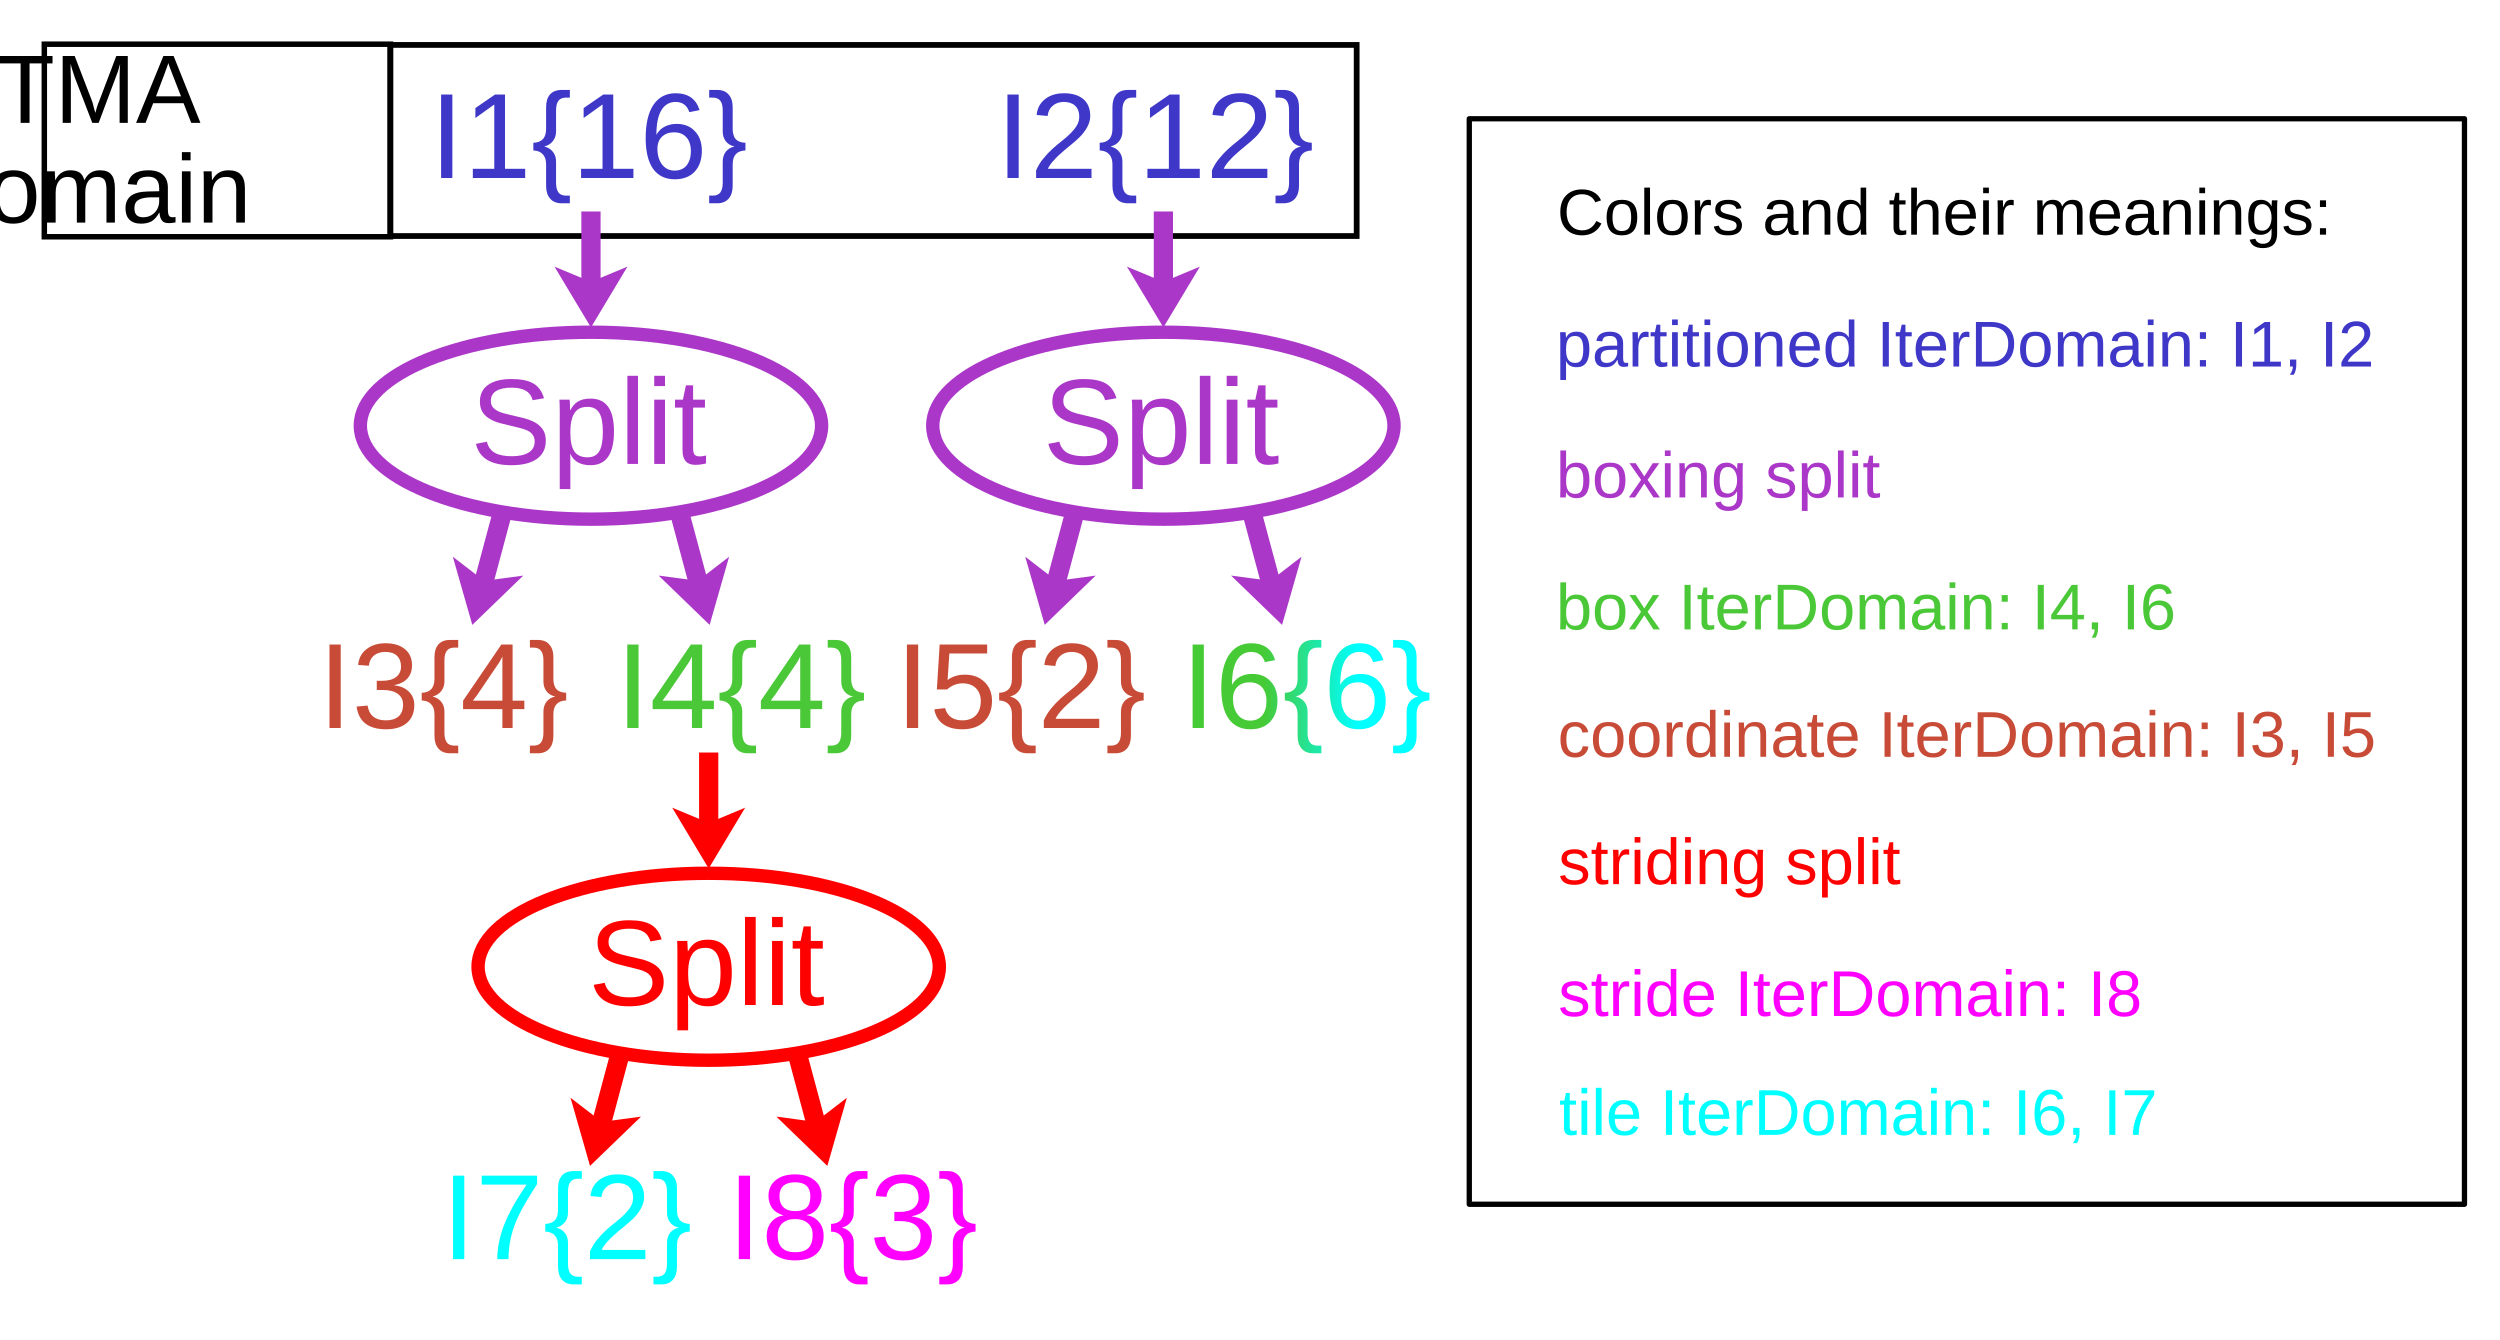
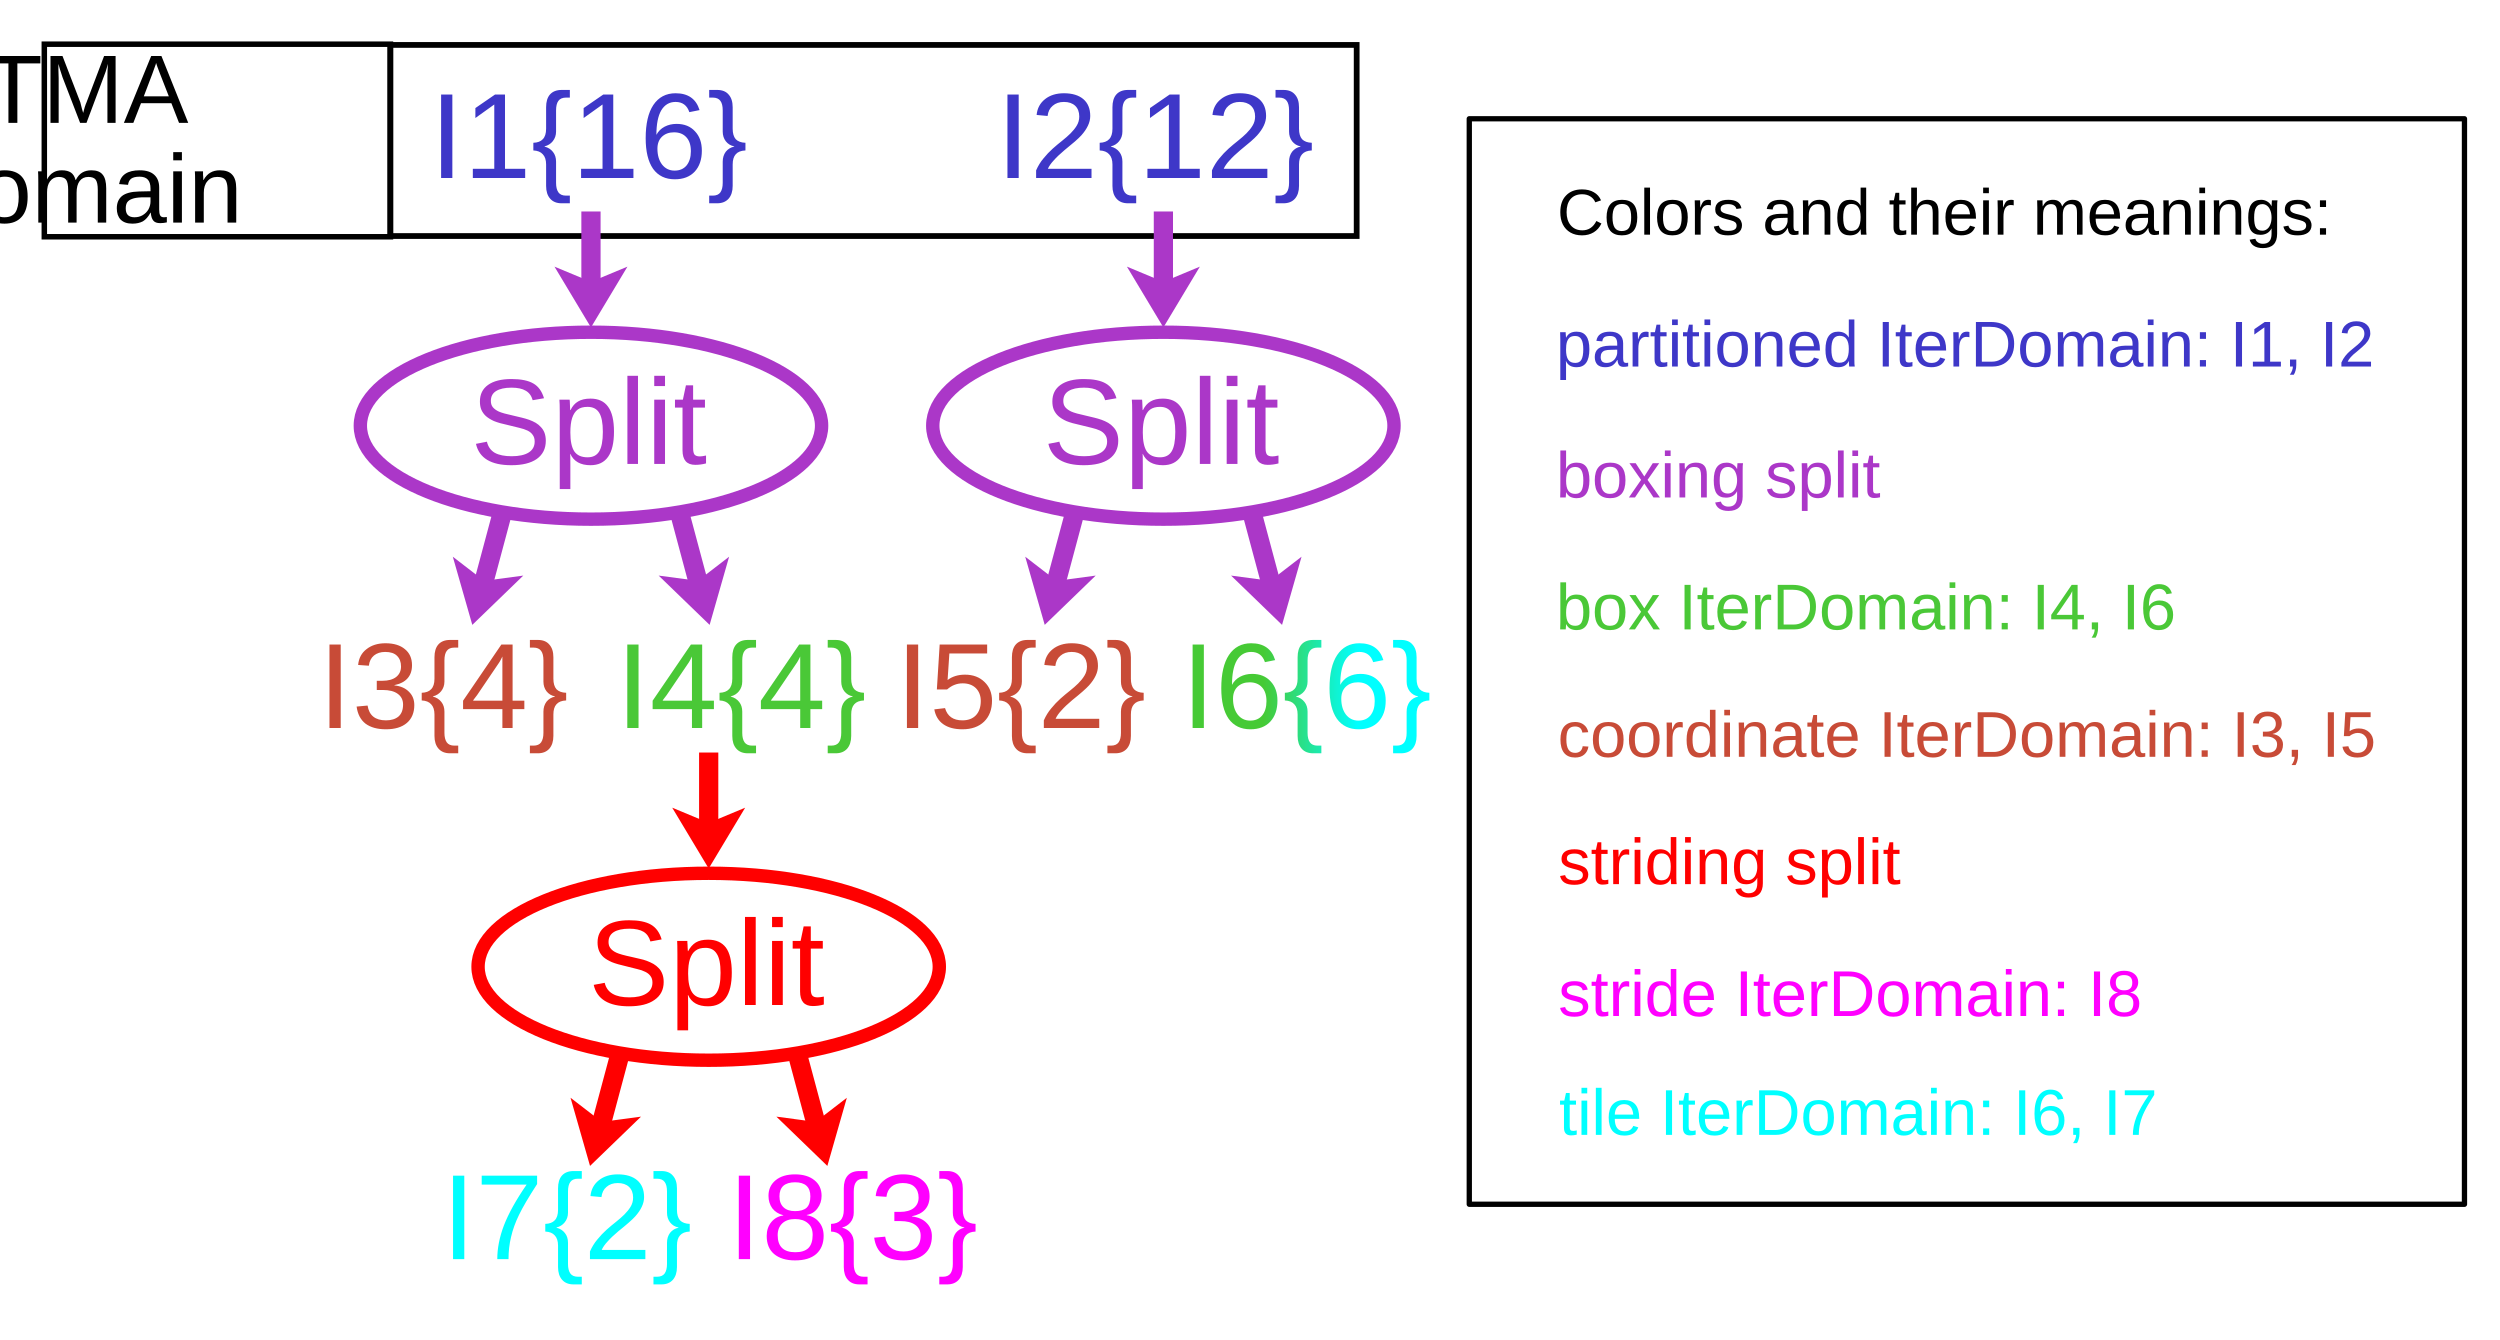
<svg xmlns="http://www.w3.org/2000/svg" xmlns:xlink="http://www.w3.org/1999/xlink" width="153mm" height="82mm" viewBox="0 0 153 82" version="1.1" id="svg1" xml:space="preserve">
  <defs id="defs1">
    <linearGradient id="linearGradient5">
      <stop style="stop-color:#46ca35;stop-opacity:1;" offset="0.3" id="stop6" />
      <stop style="stop-color:#00ffff;stop-opacity:1;" offset="0.7" id="stop7" />
    </linearGradient>
    <linearGradient xlink:href="#linearGradient5" id="linearGradient14" gradientUnits="userSpaceOnUse" x1="72.994" y1="42.627" x2="87.406" y2="42.627" spreadMethod="pad" />
  </defs>
  <g id="layer1">
-     <text xml:space="preserve" style="font-style:normal;font-weight:normal;font-size:7.442px;line-height:1.25;font-family:sans-serif;fill:#000000;fill-opacity:1;stroke:none;stroke-width:0.186" x="26.309" y="10.895" id="text1-3-2">
+     <text xml:space="preserve" style="font-style:normal;font-weight:normal;font-size:7.442px;line-height:1.25;font-family:Arial;fill:#000000;fill-opacity:1;stroke:none;stroke-width:0.186" x="26.309" y="10.895" id="text1-3-2">
      <tspan id="tspan1-1-6" style="font-style:normal;font-variant:normal;font-weight:normal;font-stretch:normal;font-family:Arial;-inkscape-font-specification:Arial;fill:#3e37c8;fill-opacity:1;stroke-width:0.186" x="26.309" y="10.895">I1{16}</tspan>
    </text>
-     <text xml:space="preserve" style="font-style:normal;font-weight:normal;font-size:7.442px;line-height:1.25;font-family:sans-serif;fill:#000000;fill-opacity:1;stroke:none;stroke-width:0.186" x="19.476" y="44.553" id="text1-3-2-6">
+     <text xml:space="preserve" style="font-style:normal;font-weight:normal;font-size:7.442px;line-height:1.25;font-family:Arial;fill:#000000;fill-opacity:1;stroke:none;stroke-width:0.186" x="19.476" y="44.553" id="text1-3-2-6">
      <tspan id="tspan1-1-6-1" style="font-style:normal;font-variant:normal;font-weight:normal;font-stretch:normal;font-family:Arial;-inkscape-font-specification:Arial;fill:#c84b37;fill-opacity:1;stroke-width:0.186" x="19.476" y="44.553">I3{4}</tspan>
    </text>
-     <text xml:space="preserve" style="font-style:normal;font-weight:normal;font-size:7.442px;line-height:1.25;font-family:sans-serif;fill:#000000;fill-opacity:1;stroke:none;stroke-width:0.186" x="37.704" y="44.553" id="text1-3-2-6-6">
+     <text xml:space="preserve" style="font-style:normal;font-weight:normal;font-size:7.442px;line-height:1.25;font-family:Arial;fill:#000000;fill-opacity:1;stroke:none;stroke-width:0.186" x="37.704" y="44.553" id="text1-3-2-6-6">
      <tspan id="tspan1-1-6-1-5" style="font-style:normal;font-variant:normal;font-weight:normal;font-stretch:normal;font-family:Arial;-inkscape-font-specification:Arial;fill:#4ac837;fill-opacity:1;stroke-width:0.186" x="37.704" y="44.553">I4{4}</tspan>
    </text>
-     <text xml:space="preserve" style="font-style:normal;font-weight:normal;font-size:7.442px;line-height:1.25;font-family:sans-serif;fill:#000000;fill-opacity:1;stroke:none;stroke-width:0.186" x="54.816" y="44.553" id="text1-3-2-6-4">
+     <text xml:space="preserve" style="font-style:normal;font-weight:normal;font-size:7.442px;line-height:1.25;font-family:Arial;fill:#000000;fill-opacity:1;stroke:none;stroke-width:0.186" x="54.816" y="44.553" id="text1-3-2-6-4">
      <tspan id="tspan1-1-6-1-52" style="font-style:normal;font-variant:normal;font-weight:normal;font-stretch:normal;font-family:Arial;-inkscape-font-specification:Arial;fill:#c84b37;fill-opacity:1;stroke-width:0.186" x="54.816" y="44.553">I5{2}</tspan>
    </text>
-     <text xml:space="preserve" style="font-style:normal;font-weight:normal;font-size:7.442px;line-height:1.25;font-family:sans-serif;fill:url(#linearGradient14);fill-opacity:1;stroke:none;stroke-width:0.186;stroke-dasharray:none" x="72.3" y="44.553" id="text1-3-2-6-4-4">
+     <text xml:space="preserve" style="font-style:normal;font-weight:normal;font-size:7.442px;line-height:1.25;font-family:Arial;fill:url(#linearGradient14);fill-opacity:1;stroke:none;stroke-width:0.186;stroke-dasharray:none" x="72.3" y="44.553" id="text1-3-2-6-4-4">
      <tspan id="tspan1-1-6-1-52-3" style="font-style:normal;font-variant:normal;font-weight:normal;font-stretch:normal;font-family:Arial;-inkscape-font-specification:Arial;fill:url(#linearGradient14);fill-opacity:1;stroke-width:0.186;stroke-dasharray:none" x="72.3" y="44.553">I6{6}</tspan>
    </text>
-     <text xml:space="preserve" style="font-style:normal;font-weight:normal;font-size:7.442px;line-height:1.25;font-family:sans-serif;fill:#000000;fill-opacity:1;stroke:none;stroke-width:0.186" x="60.969" y="10.895" id="text3-7-9">
+     <text xml:space="preserve" style="font-style:normal;font-weight:normal;font-size:7.442px;line-height:1.25;font-family:Arial;fill:#000000;fill-opacity:1;stroke:none;stroke-width:0.186" x="60.969" y="10.895" id="text3-7-9">
      <tspan id="tspan3-8-5" style="font-style:normal;font-variant:normal;font-weight:normal;font-stretch:normal;font-family:Arial;-inkscape-font-specification:Arial;fill:#3e37c8;fill-opacity:1;stroke-width:0.186" x="60.969" y="10.895">I2{12}</tspan>
    </text>
    <rect style="fill:none;stroke:#000000;stroke-width:0.352;stroke-dasharray:none" id="rect6-6-1" width="59.145" height="11.695" x="23.883" y="2.75" />
    <rect style="fill:none;stroke:#000000;stroke-width:0.336;stroke-dasharray:none" id="rect6-8-0-2" width="21.185" height="11.785" x="2.712" y="2.705" />
-     <text xml:space="preserve" style="font-style:normal;font-weight:normal;font-size:5.954px;line-height:1.25;font-family:sans-serif;fill:#000000;fill-opacity:1;stroke:none;stroke-width:0.186" x="23.117" y="6.112" id="text8-6-7">
+     <text xml:space="preserve" style="font-style:normal;font-weight:normal;font-size:5.954px;line-height:1.25;font-family:Arial;fill:#000000;fill-opacity:1;stroke:none;stroke-width:0.186" x="23.117" y="6.112" id="text8-6-7">
      <tspan id="tspan8-3-2" style="font-style:normal;font-variant:normal;font-weight:normal;font-stretch:normal;font-size:5.954px;font-family:Arial;-inkscape-font-specification:Arial;text-align:end;text-anchor:end;stroke-width:0.186" x="23.117" y="6.112" dy="1.406">TMA</tspan>
      <tspan style="font-style:normal;font-variant:normal;font-weight:normal;font-stretch:normal;font-size:5.954px;font-family:Arial;-inkscape-font-specification:Arial;text-align:end;text-anchor:end;stroke-width:0.186" x="23.117" y="13.624" id="tspan9-2-2" dy="0 0 0 -0.035">domain</tspan>
    </text>
    <g id="g9" transform="matrix(0.7031921,0,0,0.7031921,-5.942748,-1.876224)">
      <g id="g2" transform="translate(5.6063,-15.55637)">
        <path d="m 54.277,46.722 -3.175,-5.292 3.175,1.323 3.175,-1.323 z" id="path1-7-8" style="fill:#ab37c8;fill-opacity:1;stroke:none;stroke-width:0.265" />
        <rect style="fill:#ab37c8;fill-opacity:1;stroke:none;stroke-width:0.129" id="rect13-6-5" width="1.673" height="6.77" x="53.441" y="36.63" />
      </g>
      <g id="g6" transform="translate(2.116667,1.280543)">
        <g id="g2-2" transform="rotate(15,16.48764,25.27884)">
          <path d="m 54.277,46.722 -3.175,-5.292 3.175,1.323 3.175,-1.323 z" id="path1-7-8-3" style="fill:#ab37c8;fill-opacity:1;stroke:none;stroke-width:0.265" />
          <rect style="fill:#ab37c8;fill-opacity:1;stroke:none;stroke-width:0.129" id="rect13-6-5-7" width="1.673" height="6.77" x="53.441" y="36.63" />
        </g>
        <g id="g2-2-8" transform="rotate(-15,95.55672,-1.227558)">
          <path d="m 54.277,46.722 -3.175,-5.292 3.175,1.323 3.175,-1.323 z" id="path1-7-8-3-9" style="fill:#ab37c8;fill-opacity:1;stroke:none;stroke-width:0.265" />
          <rect style="fill:#ab37c8;fill-opacity:1;stroke:none;stroke-width:0.129" id="rect13-6-5-7-7" width="1.673" height="6.77" x="53.441" y="36.63" />
        </g>
      </g>
      <g id="g5">
-         <text xml:space="preserve" style="font-style:normal;font-weight:normal;font-size:10.583px;line-height:1.25;font-family:sans-serif;fill:#000000;fill-opacity:1;stroke:none;stroke-width:0.265" x="49.391" y="43.047" id="text19">
+         <text xml:space="preserve" style="font-style:normal;font-weight:normal;font-size:10.583px;line-height:1.25;font-family:Arial;fill:#000000;fill-opacity:1;stroke:none;stroke-width:0.265" x="49.391" y="43.047" id="text19">
          <tspan id="tspan19" style="font-style:normal;font-variant:normal;font-weight:normal;font-stretch:normal;font-family:Arial;-inkscape-font-specification:Arial;fill:#ab37c8;fill-opacity:1;stroke-width:0.265" x="49.391" y="43.047">Split</tspan>
        </text>
        <ellipse style="fill:none;fill-opacity:1;stroke:#ab37c8;stroke-width:1.165;stroke-dasharray:none;stroke-opacity:1" id="path19" cx="59.884" cy="39.717" rx="20.072" ry="8.135" />
      </g>
    </g>
    <g id="g10" transform="matrix(0.7031921,0,0,0.7031921,-18.59436,-1.876224)">
      <g id="g6-4" transform="translate(69.9274,1.280543)">
        <g id="g2-2-5" transform="rotate(15,16.48764,25.27884)">
          <path d="m 54.277,46.722 -3.175,-5.292 3.175,1.323 3.175,-1.323 z" id="path1-7-8-3-0" style="fill:#ab37c8;fill-opacity:1;stroke:none;stroke-width:0.265" />
          <rect style="fill:#ab37c8;fill-opacity:1;stroke:none;stroke-width:0.129" id="rect13-6-5-7-3" width="1.673" height="6.77" x="53.441" y="36.63" />
        </g>
        <g id="g2-2-8-6" transform="rotate(-15,95.55672,-1.227558)">
          <path d="m 54.277,46.722 -3.175,-5.292 3.175,1.323 3.175,-1.323 z" id="path1-7-8-3-9-1" style="fill:#ab37c8;fill-opacity:1;stroke:none;stroke-width:0.265" />
          <rect style="fill:#ab37c8;fill-opacity:1;stroke:none;stroke-width:0.129" id="rect13-6-5-7-7-0" width="1.673" height="6.77" x="53.441" y="36.63" />
        </g>
      </g>
      <g id="g2-9" transform="translate(73.41703,-15.55637)">
        <path d="m 54.277,46.722 -3.175,-5.292 3.175,1.323 3.175,-1.323 z" id="path1-7-8-36" style="fill:#ab37c8;fill-opacity:1;stroke:none;stroke-width:0.265" />
        <rect style="fill:#ab37c8;fill-opacity:1;stroke:none;stroke-width:0.129" id="rect13-6-5-0" width="1.673" height="6.77" x="53.441" y="36.63" />
      </g>
      <g id="g7">
-         <text xml:space="preserve" style="font-style:normal;font-weight:normal;font-size:10.583px;line-height:1.25;font-family:sans-serif;fill:#000000;fill-opacity:1;stroke:none;stroke-width:0.265" x="117.202" y="43.047" id="text19-2">
+         <text xml:space="preserve" style="font-style:normal;font-weight:normal;font-size:10.583px;line-height:1.25;font-family:Arial;fill:#000000;fill-opacity:1;stroke:none;stroke-width:0.265" x="117.202" y="43.047" id="text19-2">
          <tspan id="tspan19-61" style="font-style:normal;font-variant:normal;font-weight:normal;font-stretch:normal;font-family:Arial;-inkscape-font-specification:Arial;fill:#ab37c8;fill-opacity:1;stroke-width:0.265" x="117.202" y="43.047">Split</tspan>
        </text>
        <ellipse style="fill:none;fill-opacity:1;stroke:#ab37c8;stroke-width:1.165;stroke-dasharray:none;stroke-opacity:1" id="path19-8" cx="127.694" cy="39.717" rx="20.072" ry="8.135" />
      </g>
    </g>
    <g id="g2-0" transform="matrix(0.7031921,0,0,0.7031921,5.204534,20.29697)" style="fill:#ff0000">
      <path d="m 54.277,46.722 -3.175,-5.292 3.175,1.323 3.175,-1.323 z" id="path1-7-8-2" style="fill:#ff0000;fill-opacity:1;stroke:none;stroke-width:0.265" />
      <rect style="fill:#ff0000;fill-opacity:1;stroke:none;stroke-width:0.129" id="rect13-6-5-4" width="1.673" height="6.77" x="53.441" y="36.63" />
    </g>
    <g id="g6-8" transform="matrix(0.7031921,0,0,0.7031921,2.750652,32.13655)" style="fill:#ff0000">
      <g id="g2-2-3" transform="rotate(15,16.48764,25.27884)" style="fill:#ff0000">
        <path d="m 54.277,46.722 -3.175,-5.292 3.175,1.323 3.175,-1.323 z" id="path1-7-8-3-90" style="fill:#ff0000;fill-opacity:1;stroke:none;stroke-width:0.265" />
        <rect style="fill:#ff0000;fill-opacity:1;stroke:none;stroke-width:0.129" id="rect13-6-5-7-5" width="1.673" height="6.77" x="53.441" y="36.63" />
      </g>
      <g id="g2-2-8-2" transform="rotate(-15,95.55672,-1.227558)" style="fill:#ff0000">
        <path d="m 54.277,46.722 -3.175,-5.292 3.175,1.323 3.175,-1.323 z" id="path1-7-8-3-9-2" style="fill:#ff0000;fill-opacity:1;stroke:none;stroke-width:0.265" />
        <rect style="fill:#ff0000;fill-opacity:1;stroke:none;stroke-width:0.129" id="rect13-6-5-7-7-7" width="1.673" height="6.77" x="53.441" y="36.63" />
      </g>
    </g>
-     <text xml:space="preserve" style="font-style:normal;font-weight:normal;font-size:7.442px;line-height:1.25;font-family:sans-serif;fill:#ff0000;fill-opacity:1;stroke:none;stroke-width:0.186" x="35.993" y="61.506" id="text19-7">
+     <text xml:space="preserve" style="font-style:normal;font-weight:normal;font-size:7.442px;line-height:1.25;font-family:Arial;fill:#ff0000;fill-opacity:1;stroke:none;stroke-width:0.186" x="35.993" y="61.506" id="text19-7">
      <tspan id="tspan19-9" style="font-style:normal;font-variant:normal;font-weight:normal;font-stretch:normal;font-family:Arial;-inkscape-font-specification:Arial;fill:#ff0000;fill-opacity:1;stroke-width:0.186" x="35.993" y="61.506">Split</tspan>
    </text>
    <ellipse style="fill:none;fill-opacity:1;stroke:#ff0000;stroke-width:0.819;stroke-dasharray:none;stroke-opacity:1" id="path19-0" cx="43.372" cy="59.165" rx="14.114" ry="5.721" />
-     <text xml:space="preserve" style="font-style:normal;font-weight:normal;font-size:7.442px;line-height:1.25;font-family:sans-serif;fill:#ff00ff;fill-opacity:1;stroke:none;stroke-width:0.186" x="44.528" y="77.057" id="text1-3-2-6-6-7">
+     <text xml:space="preserve" style="font-style:normal;font-weight:normal;font-size:7.442px;line-height:1.25;font-family:Arial;fill:#ff00ff;fill-opacity:1;stroke:none;stroke-width:0.186" x="44.528" y="77.057" id="text1-3-2-6-6-7">
      <tspan id="tspan1-1-6-1-5-0" style="font-style:normal;font-variant:normal;font-weight:normal;font-stretch:normal;font-family:Arial;-inkscape-font-specification:Arial;fill:#ff00ff;fill-opacity:1;stroke-width:0.186" x="44.528" y="77.057">I8{3}</tspan>
    </text>
-     <text xml:space="preserve" style="font-style:normal;font-weight:normal;font-size:7.442px;line-height:1.25;font-family:sans-serif;fill:#00ffff;fill-opacity:1;stroke:none;stroke-width:0.186" x="27.039" y="77.057" id="text1-3-2-6-6-6">
+     <text xml:space="preserve" style="font-style:normal;font-weight:normal;font-size:7.442px;line-height:1.25;font-family:Arial;fill:#00ffff;fill-opacity:1;stroke:none;stroke-width:0.186" x="27.039" y="77.057" id="text1-3-2-6-6-6">
      <tspan id="tspan1-1-6-1-5-5" style="font-style:normal;font-variant:normal;font-weight:normal;font-stretch:normal;font-family:Arial;-inkscape-font-specification:Arial;fill:#00ffff;fill-opacity:1;stroke-width:0.186" x="27.039" y="77.057">I7{2}</tspan>
    </text>
    <g id="g3" transform="matrix(0.7031921,0,0,0.7031921,0.7551563,5.218248)">
      <rect style="fill:none;fill-opacity:1;stroke:#000000;stroke-width:0.462;stroke-linejoin:round;stroke-dasharray:none;stroke-opacity:1" id="rect7" width="86.613" height="94.472" x="126.8" y="2.916" />
      <g id="g1" transform="translate(0.02619151,0.4926587)">
        <text xml:space="preserve" style="font-size:5.644px;fill:#3e37c8;fill-opacity:1;stroke-width:0.5;stroke-dasharray:none" x="134.322" y="23.986" id="text6">
          <tspan id="tspan6" style="font-style:normal;font-variant:normal;font-weight:normal;font-stretch:normal;font-size:5.644px;font-family:Arial;-inkscape-font-specification:Arial;stroke-width:0.5" x="134.322" y="23.986">partitioned IterDomain: I1, I2</tspan>
        </text>
        <text xml:space="preserve" style="font-size:5.644px;fill:#ab37c8;fill-opacity:1;stroke-width:0.5;stroke-dasharray:none" x="134.325" y="35.384" id="text6-8">
          <tspan id="tspan6-8" style="font-style:normal;font-variant:normal;font-weight:normal;font-stretch:normal;font-size:5.644px;font-family:Arial;-inkscape-font-specification:Arial;fill:#ab37c8;fill-opacity:1;stroke-width:0.5" x="134.325" y="35.384">boxing split</tspan>
        </text>
        <text xml:space="preserve" style="font-size:5.644px;fill:#4ac837;fill-opacity:1;stroke-width:0.5;stroke-dasharray:none" x="134.325" y="46.864" id="text6-9">
          <tspan id="tspan6-2" style="font-style:normal;font-variant:normal;font-weight:normal;font-stretch:normal;font-size:5.644px;font-family:Arial;-inkscape-font-specification:Arial;fill:#4ac837;fill-opacity:1;stroke-width:0.5" x="134.325" y="46.864">box IterDomain: I4, I6</tspan>
        </text>
        <text xml:space="preserve" style="font-size:5.644px;fill:#c84b37;fill-opacity:1;stroke-width:0.5;stroke-dasharray:none" x="134.473" y="57.955" id="text6-9-2">
          <tspan id="tspan6-2-6" style="font-style:normal;font-variant:normal;font-weight:normal;font-stretch:normal;font-size:5.644px;font-family:Arial;-inkscape-font-specification:Arial;fill:#c84b37;fill-opacity:1;stroke-width:0.5" x="134.473" y="57.955">coordinate IterDomain: I3, I5</tspan>
        </text>
        <text xml:space="preserve" style="font-size:5.644px;fill:#3e37c8;fill-opacity:1;stroke-width:0.5;stroke-dasharray:none" x="134.413" y="12.506" id="text6-2">
          <tspan id="tspan6-7" style="font-style:normal;font-variant:normal;font-weight:normal;font-stretch:normal;font-size:5.644px;font-family:Arial;-inkscape-font-specification:Arial;fill:#000000;fill-opacity:1;stroke-width:0.5" x="134.413" y="12.506">Colors and their meanings:</tspan>
        </text>
        <text xml:space="preserve" style="font-size:5.644px;fill:#ff0000;fill-opacity:1;stroke-width:0.5;stroke-dasharray:none" x="134.52" y="69.03" id="text6-9-2-8">
          <tspan id="tspan6-2-6-0" style="font-style:normal;font-variant:normal;font-weight:normal;font-stretch:normal;font-size:5.644px;font-family:Arial;-inkscape-font-specification:Arial;fill:#ff0000;fill-opacity:1;stroke-width:0.5" x="134.52" y="69.03">striding split</tspan>
        </text>
        <text xml:space="preserve" style="font-size:5.644px;fill:#ff00ff;fill-opacity:1;stroke-width:0.5;stroke-dasharray:none" x="134.52" y="80.51" id="text6-9-2-3">
          <tspan id="tspan6-2-6-5" style="font-style:normal;font-variant:normal;font-weight:normal;font-stretch:normal;font-size:5.644px;font-family:Arial;-inkscape-font-specification:Arial;fill:#ff00ff;fill-opacity:1;stroke-width:0.5" x="134.52" y="80.51">stride IterDomain: I8</tspan>
        </text>
        <text xml:space="preserve" style="font-size:5.644px;fill:#00ffff;fill-opacity:1;stroke-width:0.5;stroke-dasharray:none" x="134.595" y="90.855" id="text6-9-2-3-5">
          <tspan id="tspan6-2-6-5-4" style="font-style:normal;font-variant:normal;font-weight:normal;font-stretch:normal;font-size:5.644px;font-family:Arial;-inkscape-font-specification:Arial;fill:#00ffff;fill-opacity:1;stroke-width:0.5" x="134.595" y="90.855">tile IterDomain: I6, I7</tspan>
        </text>
      </g>
    </g>
  </g>
</svg>
